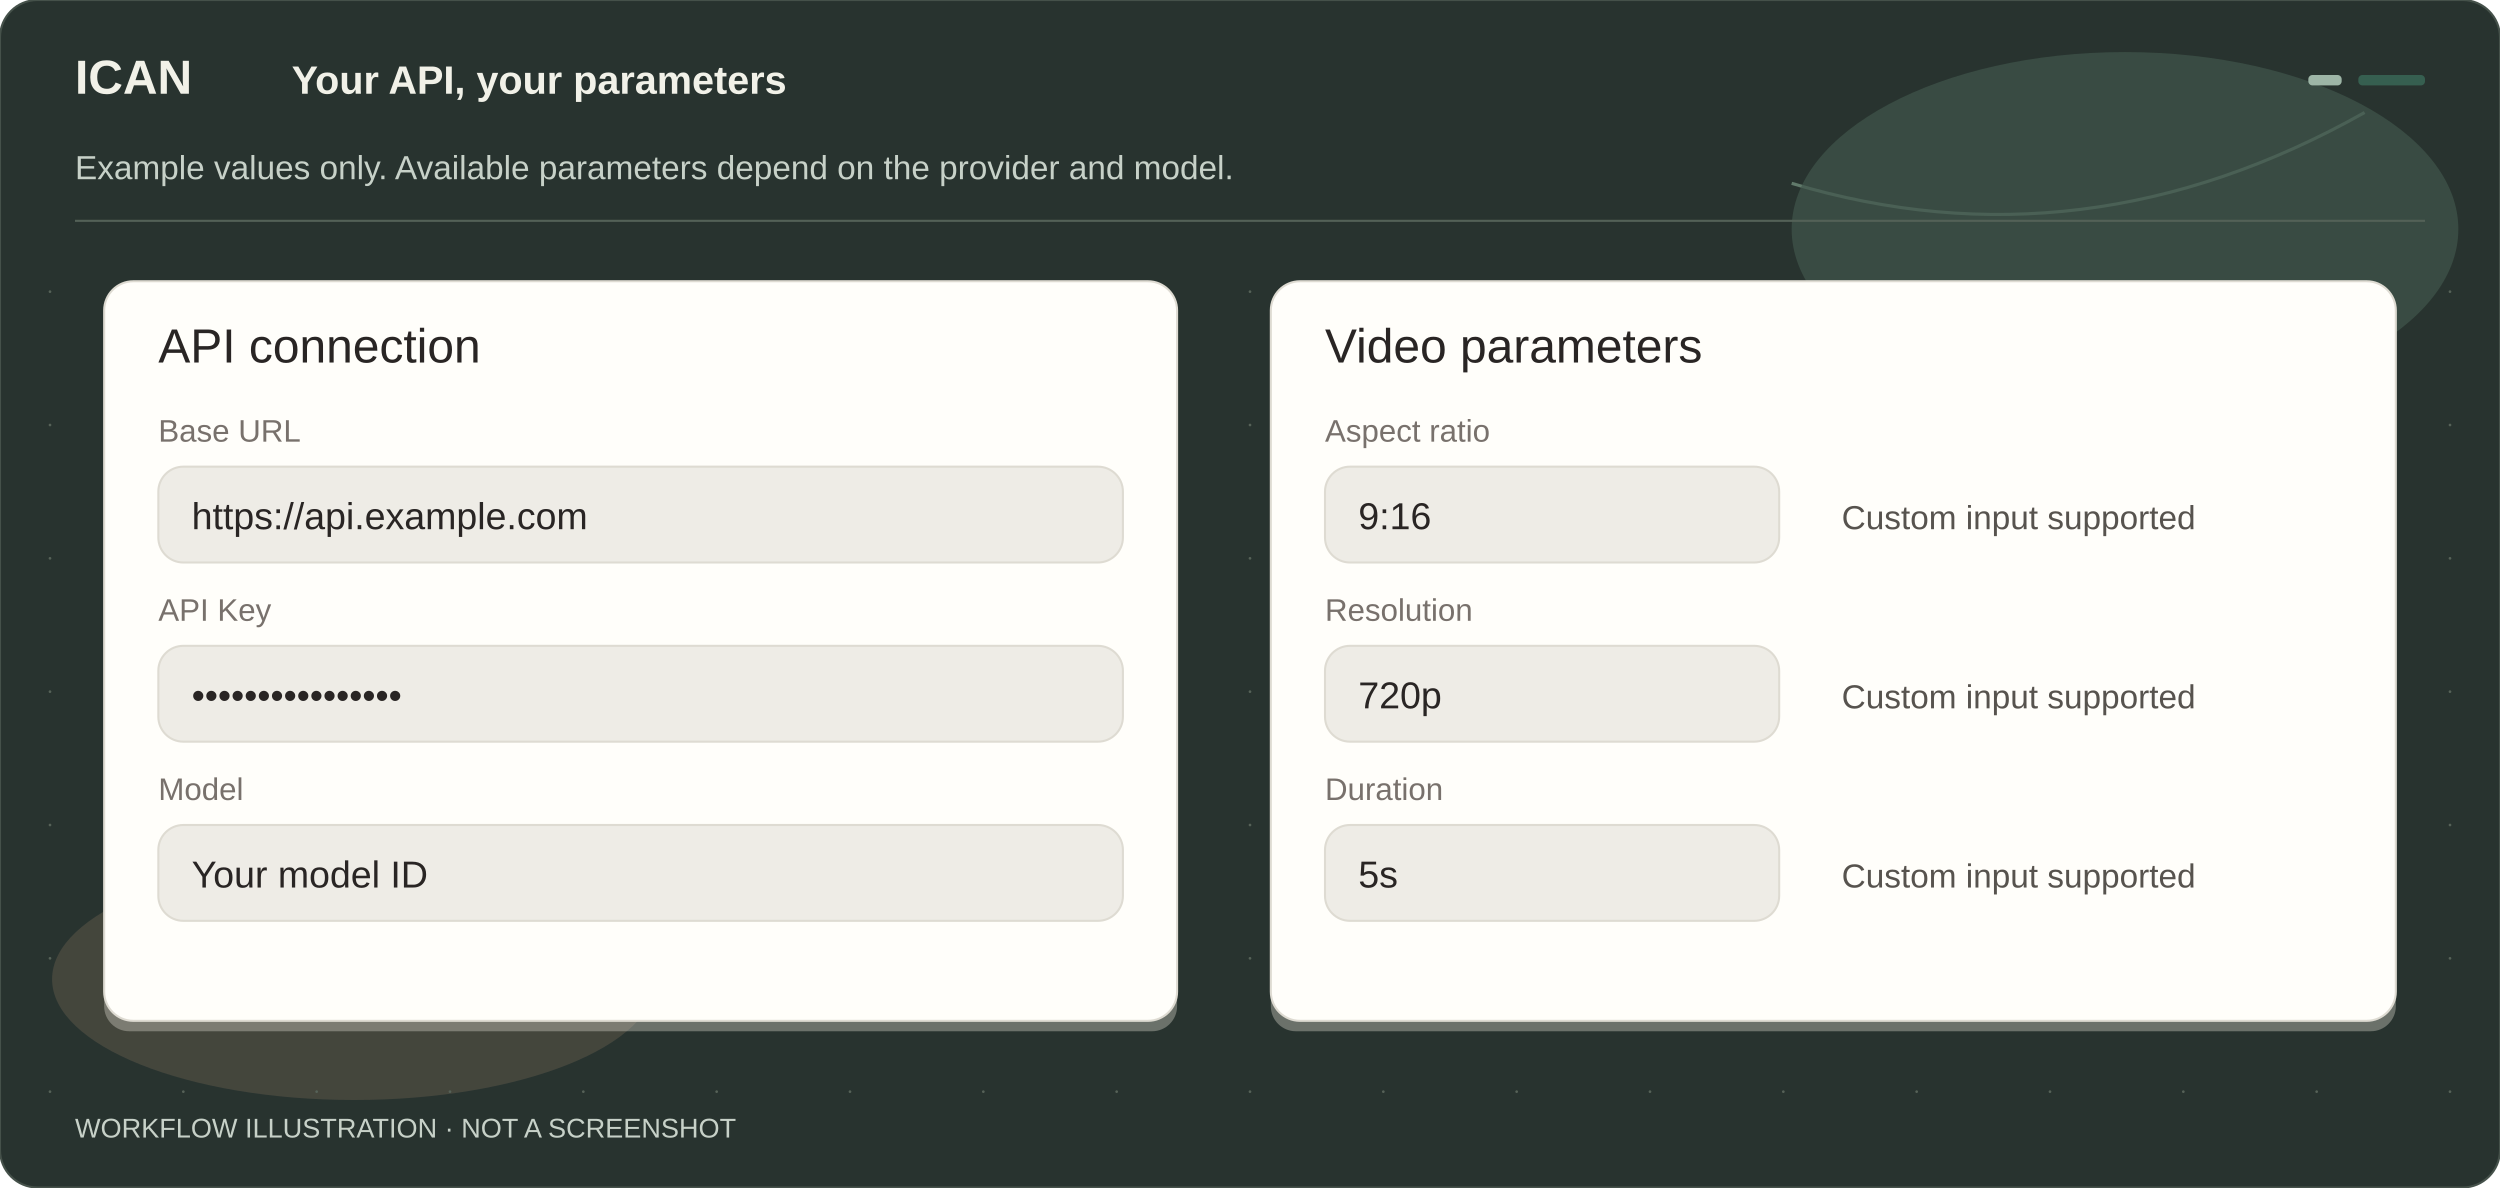
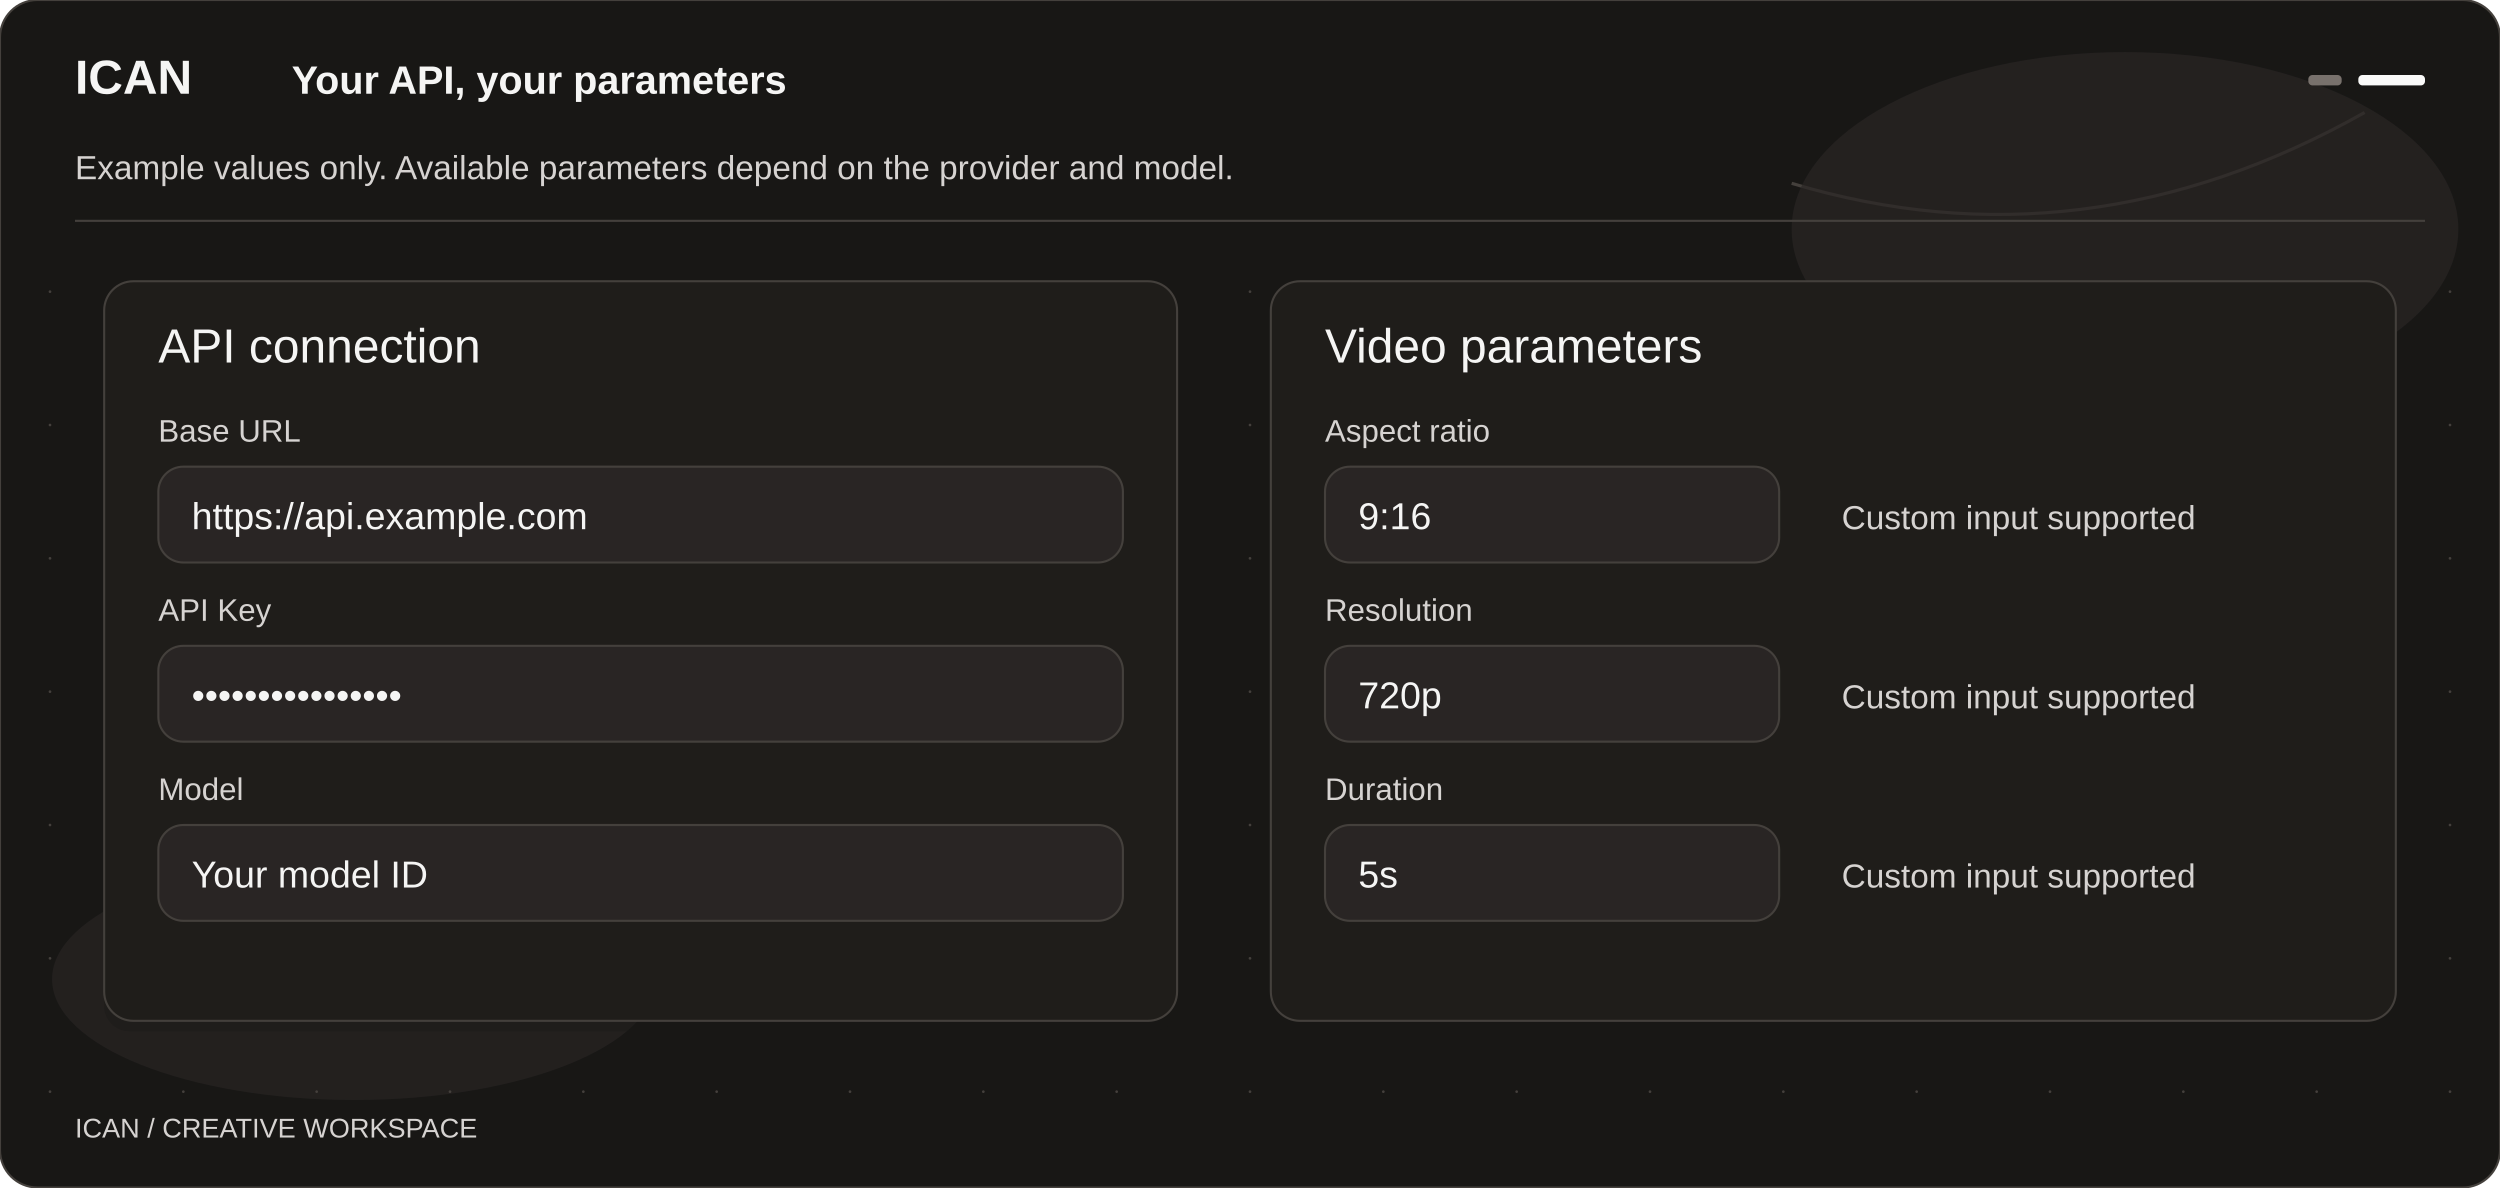
<svg xmlns="http://www.w3.org/2000/svg" width="1200" height="570" viewBox="0 0 1200 570" role="img" aria-labelledby="title desc" font-family="Arial, 'Noto Sans CJK SC', 'Microsoft YaHei', sans-serif">
-   <rect x="0" y="0" width="1200" height="570" rx="18" fill="#28332f" stroke="#45514a" />
-   <path d="M860 88 Q1000 130 1135 54" fill="none" stroke="#617a6b" stroke-width="1.5" />
-   <ellipse cx="170" cy="470" rx="145" ry="58" fill="#535044" opacity=".65" />
-   <ellipse cx="1020" cy="110" rx="160" ry="85" fill="#40564b" opacity=".7" />
-   <g fill="#566258">
+   <rect x="0" y="0" width="1200" height="570" rx="18" fill="#181715" stroke="#44403c" />
+   <path d="M860 88 Q1000 130 1135 54" fill="none" stroke="#44403c" stroke-width="1.5" />
+   <ellipse cx="170" cy="470" rx="145" ry="58" fill="#292524" opacity=".65" />
+   <ellipse cx="1020" cy="110" rx="160" ry="85" fill="#292524" opacity=".7" />
+   <g fill="#44403c">
    <circle cx="24" cy="140" r=".65" />
    <circle cx="24" cy="204" r=".65" />
    <circle cx="24" cy="268" r=".65" />
    <circle cx="24" cy="332" r=".65" />
    <circle cx="24" cy="396" r=".65" />
    <circle cx="24" cy="460" r=".65" />
    <circle cx="24" cy="524" r=".65" />
    <circle cx="88" cy="140" r=".65" />
    <circle cx="88" cy="204" r=".65" />
    <circle cx="88" cy="268" r=".65" />
    <circle cx="88" cy="332" r=".65" />
    <circle cx="88" cy="396" r=".65" />
    <circle cx="88" cy="460" r=".65" />
    <circle cx="88" cy="524" r=".65" />
    <circle cx="152" cy="140" r=".65" />
    <circle cx="152" cy="204" r=".65" />
    <circle cx="152" cy="268" r=".65" />
    <circle cx="152" cy="332" r=".65" />
    <circle cx="152" cy="396" r=".65" />
    <circle cx="152" cy="460" r=".65" />
    <circle cx="152" cy="524" r=".65" />
    <circle cx="216" cy="140" r=".65" />
    <circle cx="216" cy="204" r=".65" />
    <circle cx="216" cy="268" r=".65" />
    <circle cx="216" cy="332" r=".65" />
    <circle cx="216" cy="396" r=".65" />
    <circle cx="216" cy="460" r=".65" />
    <circle cx="216" cy="524" r=".65" />
    <circle cx="280" cy="140" r=".65" />
    <circle cx="280" cy="204" r=".65" />
    <circle cx="280" cy="268" r=".65" />
    <circle cx="280" cy="332" r=".65" />
    <circle cx="280" cy="396" r=".65" />
    <circle cx="280" cy="460" r=".65" />
    <circle cx="280" cy="524" r=".65" />
    <circle cx="344" cy="140" r=".65" />
    <circle cx="344" cy="204" r=".65" />
    <circle cx="344" cy="268" r=".65" />
    <circle cx="344" cy="332" r=".65" />
    <circle cx="344" cy="396" r=".65" />
    <circle cx="344" cy="460" r=".65" />
    <circle cx="344" cy="524" r=".65" />
    <circle cx="408" cy="140" r=".65" />
    <circle cx="408" cy="204" r=".65" />
    <circle cx="408" cy="268" r=".65" />
    <circle cx="408" cy="332" r=".65" />
    <circle cx="408" cy="396" r=".65" />
    <circle cx="408" cy="460" r=".65" />
    <circle cx="408" cy="524" r=".65" />
    <circle cx="472" cy="140" r=".65" />
    <circle cx="472" cy="204" r=".65" />
    <circle cx="472" cy="268" r=".65" />
    <circle cx="472" cy="332" r=".65" />
    <circle cx="472" cy="396" r=".65" />
    <circle cx="472" cy="460" r=".65" />
    <circle cx="472" cy="524" r=".65" />
    <circle cx="536" cy="140" r=".65" />
    <circle cx="536" cy="204" r=".65" />
    <circle cx="536" cy="268" r=".65" />
    <circle cx="536" cy="332" r=".65" />
    <circle cx="536" cy="396" r=".65" />
    <circle cx="536" cy="460" r=".65" />
    <circle cx="536" cy="524" r=".65" />
    <circle cx="600" cy="140" r=".65" />
    <circle cx="600" cy="204" r=".65" />
    <circle cx="600" cy="268" r=".65" />
    <circle cx="600" cy="332" r=".65" />
    <circle cx="600" cy="396" r=".65" />
    <circle cx="600" cy="460" r=".65" />
    <circle cx="600" cy="524" r=".65" />
    <circle cx="664" cy="140" r=".65" />
    <circle cx="664" cy="204" r=".65" />
    <circle cx="664" cy="268" r=".65" />
    <circle cx="664" cy="332" r=".65" />
    <circle cx="664" cy="396" r=".65" />
    <circle cx="664" cy="460" r=".65" />
    <circle cx="664" cy="524" r=".65" />
    <circle cx="728" cy="140" r=".65" />
    <circle cx="728" cy="204" r=".65" />
    <circle cx="728" cy="268" r=".65" />
    <circle cx="728" cy="332" r=".65" />
    <circle cx="728" cy="396" r=".65" />
    <circle cx="728" cy="460" r=".65" />
    <circle cx="728" cy="524" r=".65" />
    <circle cx="792" cy="140" r=".65" />
    <circle cx="792" cy="204" r=".65" />
    <circle cx="792" cy="268" r=".65" />
    <circle cx="792" cy="332" r=".65" />
    <circle cx="792" cy="396" r=".65" />
    <circle cx="792" cy="460" r=".65" />
    <circle cx="792" cy="524" r=".65" />
    <circle cx="856" cy="140" r=".65" />
    <circle cx="856" cy="204" r=".65" />
    <circle cx="856" cy="268" r=".65" />
    <circle cx="856" cy="332" r=".65" />
    <circle cx="856" cy="396" r=".65" />
    <circle cx="856" cy="460" r=".65" />
    <circle cx="856" cy="524" r=".65" />
    <circle cx="920" cy="140" r=".65" />
    <circle cx="920" cy="204" r=".65" />
    <circle cx="920" cy="268" r=".65" />
    <circle cx="920" cy="332" r=".65" />
    <circle cx="920" cy="396" r=".65" />
    <circle cx="920" cy="460" r=".65" />
    <circle cx="920" cy="524" r=".65" />
    <circle cx="984" cy="140" r=".65" />
    <circle cx="984" cy="204" r=".65" />
    <circle cx="984" cy="268" r=".65" />
    <circle cx="984" cy="332" r=".65" />
    <circle cx="984" cy="396" r=".65" />
    <circle cx="984" cy="460" r=".65" />
    <circle cx="984" cy="524" r=".65" />
    <circle cx="1048" cy="140" r=".65" />
    <circle cx="1048" cy="204" r=".65" />
    <circle cx="1048" cy="268" r=".65" />
    <circle cx="1048" cy="332" r=".65" />
    <circle cx="1048" cy="396" r=".65" />
    <circle cx="1048" cy="460" r=".65" />
    <circle cx="1048" cy="524" r=".65" />
    <circle cx="1112" cy="140" r=".65" />
    <circle cx="1112" cy="204" r=".65" />
    <circle cx="1112" cy="268" r=".65" />
    <circle cx="1112" cy="332" r=".65" />
    <circle cx="1112" cy="396" r=".65" />
    <circle cx="1112" cy="460" r=".65" />
    <circle cx="1112" cy="524" r=".65" />
    <circle cx="1176" cy="140" r=".65" />
    <circle cx="1176" cy="204" r=".65" />
    <circle cx="1176" cy="268" r=".65" />
    <circle cx="1176" cy="332" r=".65" />
    <circle cx="1176" cy="396" r=".65" />
    <circle cx="1176" cy="460" r=".65" />
    <circle cx="1176" cy="524" r=".65" />
  </g>
  <g font-family="Arial, 'Noto Sans CJK SC', 'Microsoft YaHei', sans-serif">
-     <path d="M36 106 H1164" stroke="#536157" />
-     <text x="36" y="45" font-size="23" fill="#f1f1e8" font-weight="700">ICAN</text>
-     <text x="140" y="45" font-size="19" fill="#f1f1e8" font-weight="600">Your API, your parameters</text>
-     <text x="36" y="86" font-size="16" fill="#c7d1c8">Example values only. Available parameters depend on the provider and model.</text>
-     <text x="36" y="546" font-size="13" fill="#c7d1c8">WORKFLOW ILLUSTRATION · NOT A SCREENSHOT</text>
-     <rect x="50" y="140.0" width="515" height="355" rx="12" fill="#d8d6cb" stroke="none" opacity=".38" />
-     <rect x="50" y="135" width="515" height="355" rx="14" fill="#fffefa" stroke="#dedbd2" />
-     <rect x="610" y="140.0" width="540" height="355" rx="12" fill="#d8d6cb" stroke="none" opacity=".38" />
-     <rect x="610" y="135" width="540" height="355" rx="14" fill="#fffefa" stroke="#dedbd2" />
-     <text x="76" y="174" font-size="23" fill="#292524">API connection</text>
-     <text x="636" y="174" font-size="23" fill="#292524">Video parameters</text>
-     <text x="76" y="212" font-size="15" fill="#78716c">Base URL</text>
-     <rect x="76" y="224" width="463" height="46" rx="12" fill="#eeece6" stroke="#dedbd2" />
-     <text x="92" y="254" font-size="18" fill="#292524">https://api.example.com</text>
-     <text x="76" y="298" font-size="15" fill="#78716c">API Key</text>
-     <rect x="76" y="310" width="463" height="46" rx="12" fill="#eeece6" stroke="#dedbd2" />
-     <text x="92" y="340" font-size="18" fill="#292524">••••••••••••••••</text>
-     <text x="76" y="384" font-size="15" fill="#78716c">Model</text>
-     <rect x="76" y="396" width="463" height="46" rx="12" fill="#eeece6" stroke="#dedbd2" />
-     <text x="92" y="426" font-size="18" fill="#292524">Your model ID</text>
-     <text x="636" y="212" font-size="15" fill="#78716c">Aspect ratio</text>
-     <rect x="636" y="224" width="218" height="46" rx="12" fill="#eeece6" stroke="#dedbd2" />
-     <text x="652" y="254" font-size="18" fill="#292524">9:16</text>
-     <text x="884" y="254" font-size="16" fill="#57534e">Custom input supported</text>
-     <text x="636" y="298" font-size="15" fill="#78716c">Resolution</text>
-     <rect x="636" y="310" width="218" height="46" rx="12" fill="#eeece6" stroke="#dedbd2" />
-     <text x="652" y="340" font-size="18" fill="#292524">720p</text>
-     <text x="884" y="340" font-size="16" fill="#57534e">Custom input supported</text>
-     <text x="636" y="384" font-size="15" fill="#78716c">Duration</text>
-     <rect x="636" y="396" width="218" height="46" rx="12" fill="#eeece6" stroke="#dedbd2" />
-     <text x="652" y="426" font-size="18" fill="#292524">5s</text>
-     <text x="884" y="426" font-size="16" fill="#57534e">Custom input supported</text>
-     <rect x="1108" y="36" width="16" height="5" rx="2" fill="#9db5a6" />
-     <rect x="1132" y="36" width="32" height="5" rx="2" fill="#365f50" />
+     <path d="M36 106 H1164" stroke="#44403c" />
+     <text x="36" y="45" font-size="23" fill="#f5f5f4" font-weight="700">ICAN</text>
+     <text x="140" y="45" font-size="19" fill="#f5f5f4" font-weight="600">Your API, your parameters</text>
+     <text x="36" y="86" font-size="16" fill="#d6d3d1">Example values only. Available parameters depend on the provider and model.</text>
+     <text x="36" y="546" font-size="13" fill="#d6d3d1">ICAN / CREATIVE WORKSPACE</text>
+     <rect x="50" y="140.0" width="515" height="355" rx="12" fill="#181715" stroke="none" opacity=".38" />
+     <rect x="50" y="135" width="515" height="355" rx="14" fill="#1f1d1a" stroke="#44403c" />
+     <rect x="610" y="140.0" width="540" height="355" rx="12" fill="#181715" stroke="none" opacity=".38" />
+     <rect x="610" y="135" width="540" height="355" rx="14" fill="#1f1d1a" stroke="#44403c" />
+     <text x="76" y="174" font-size="23" fill="#f5f5f4">API connection</text>
+     <text x="636" y="174" font-size="23" fill="#f5f5f4">Video parameters</text>
+     <text x="76" y="212" font-size="15" fill="#d6d3d1">Base URL</text>
+     <rect x="76" y="224" width="463" height="46" rx="12" fill="#292524" stroke="#44403c" />
+     <text x="92" y="254" font-size="18" fill="#f5f5f4">https://api.example.com</text>
+     <text x="76" y="298" font-size="15" fill="#d6d3d1">API Key</text>
+     <rect x="76" y="310" width="463" height="46" rx="12" fill="#292524" stroke="#44403c" />
+     <text x="92" y="340" font-size="18" fill="#f5f5f4">••••••••••••••••</text>
+     <text x="76" y="384" font-size="15" fill="#d6d3d1">Model</text>
+     <rect x="76" y="396" width="463" height="46" rx="12" fill="#292524" stroke="#44403c" />
+     <text x="92" y="426" font-size="18" fill="#f5f5f4">Your model ID</text>
+     <text x="636" y="212" font-size="15" fill="#d6d3d1">Aspect ratio</text>
+     <rect x="636" y="224" width="218" height="46" rx="12" fill="#292524" stroke="#44403c" />
+     <text x="652" y="254" font-size="18" fill="#f5f5f4">9:16</text>
+     <text x="884" y="254" font-size="16" fill="#d6d3d1">Custom input supported</text>
+     <text x="636" y="298" font-size="15" fill="#d6d3d1">Resolution</text>
+     <rect x="636" y="310" width="218" height="46" rx="12" fill="#292524" stroke="#44403c" />
+     <text x="652" y="340" font-size="18" fill="#f5f5f4">720p</text>
+     <text x="884" y="340" font-size="16" fill="#d6d3d1">Custom input supported</text>
+     <text x="636" y="384" font-size="15" fill="#d6d3d1">Duration</text>
+     <rect x="636" y="396" width="218" height="46" rx="12" fill="#292524" stroke="#44403c" />
+     <text x="652" y="426" font-size="18" fill="#f5f5f4">5s</text>
+     <text x="884" y="426" font-size="16" fill="#d6d3d1">Custom input supported</text>
+     <rect x="1108" y="36" width="16" height="5" rx="2" fill="#78716c" />
+     <rect x="1132" y="36" width="32" height="5" rx="2" fill="#fafaf9" />
  </g>
</svg>
